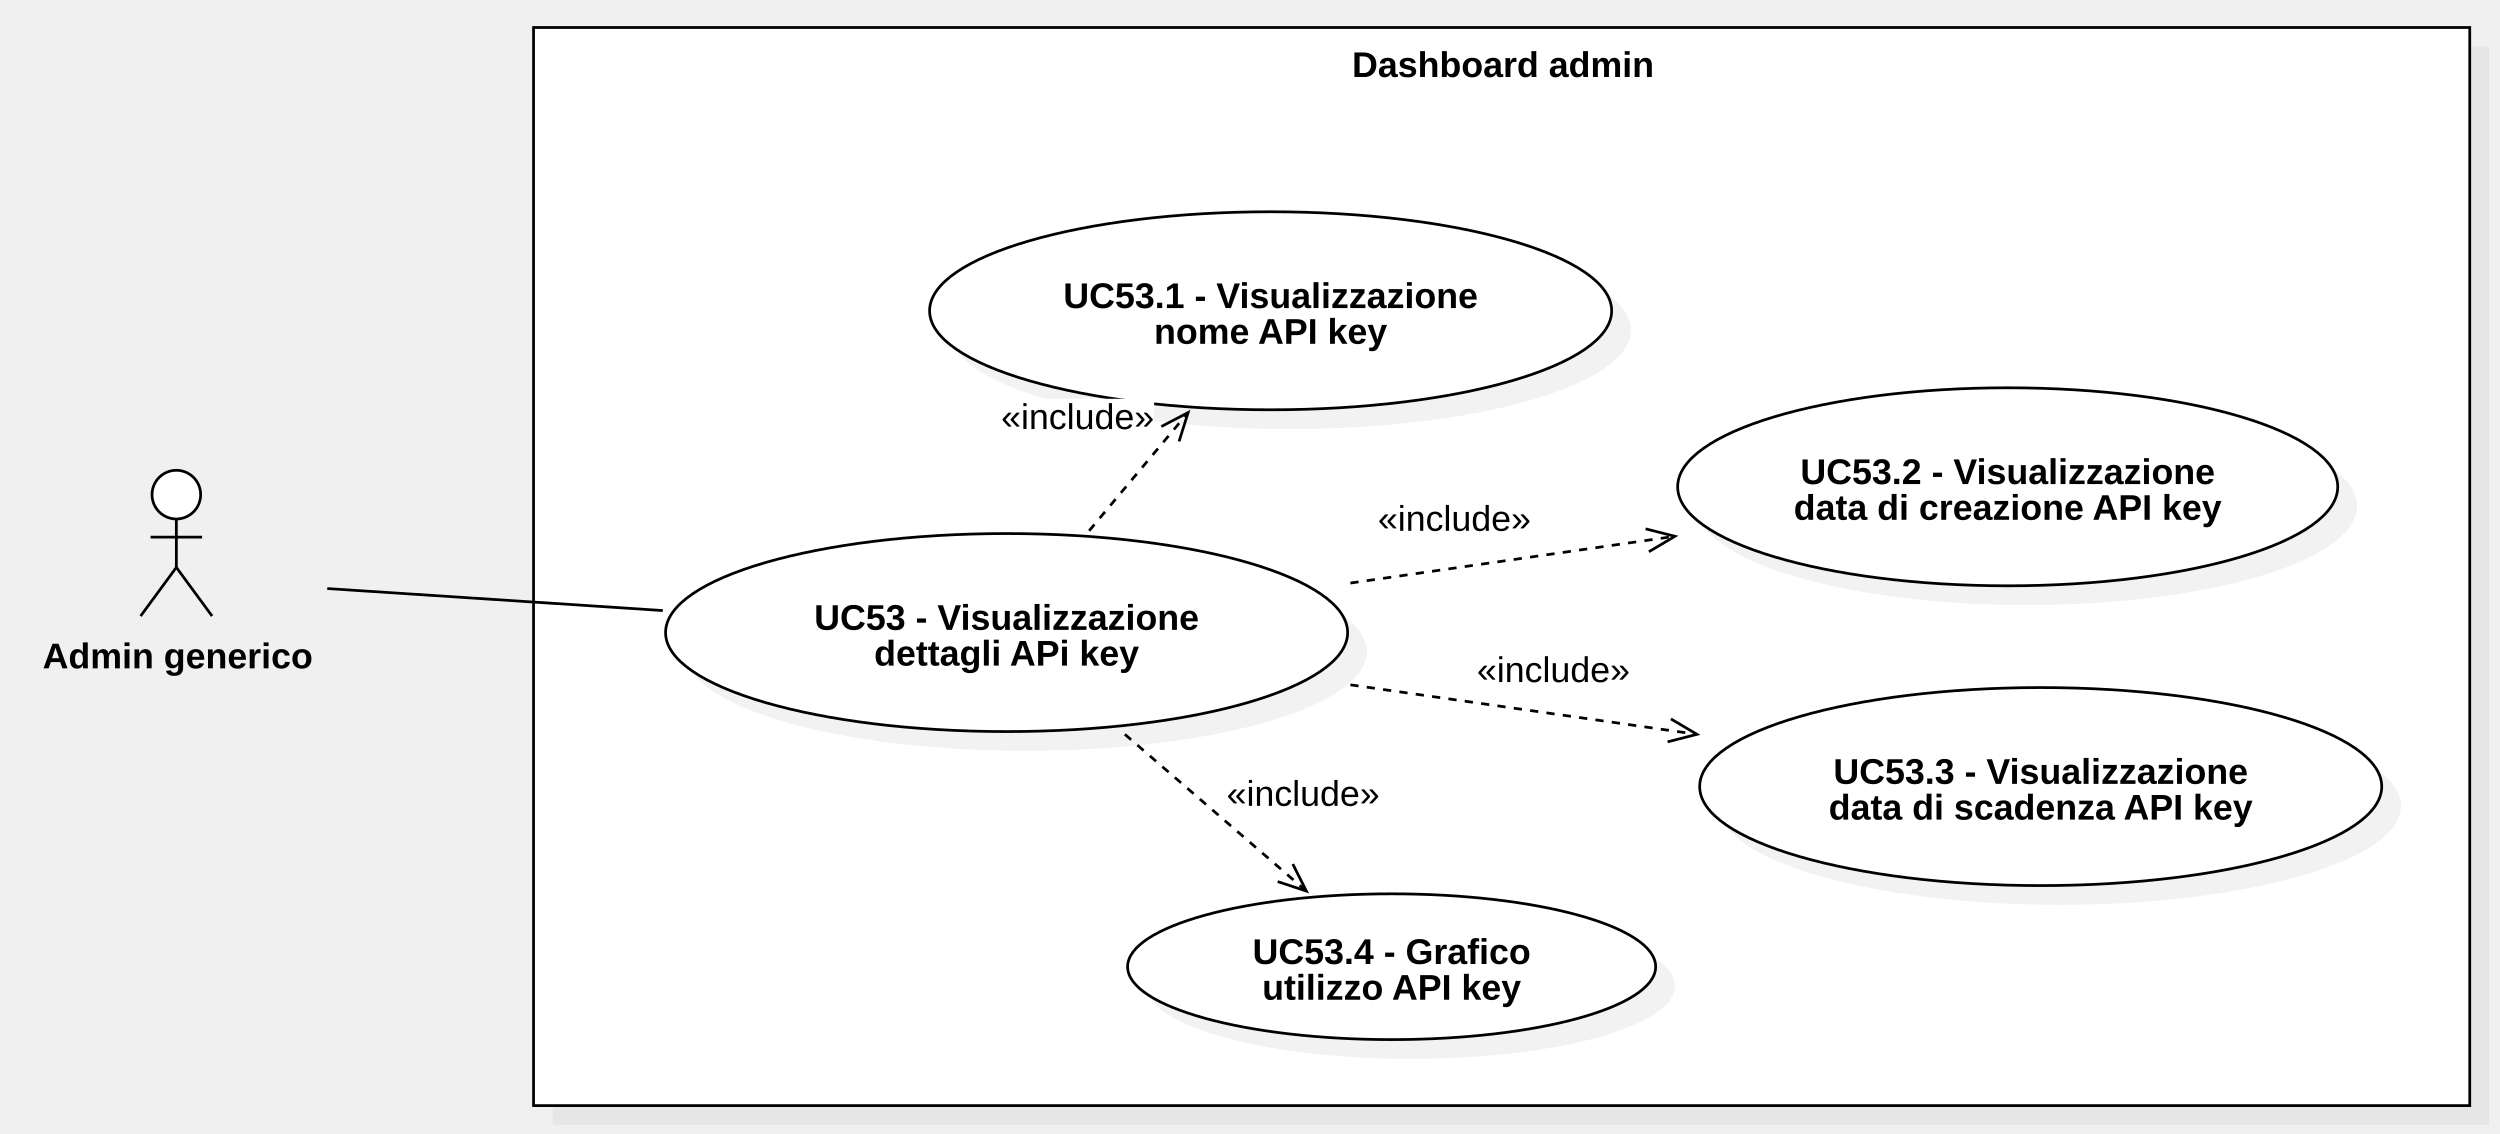
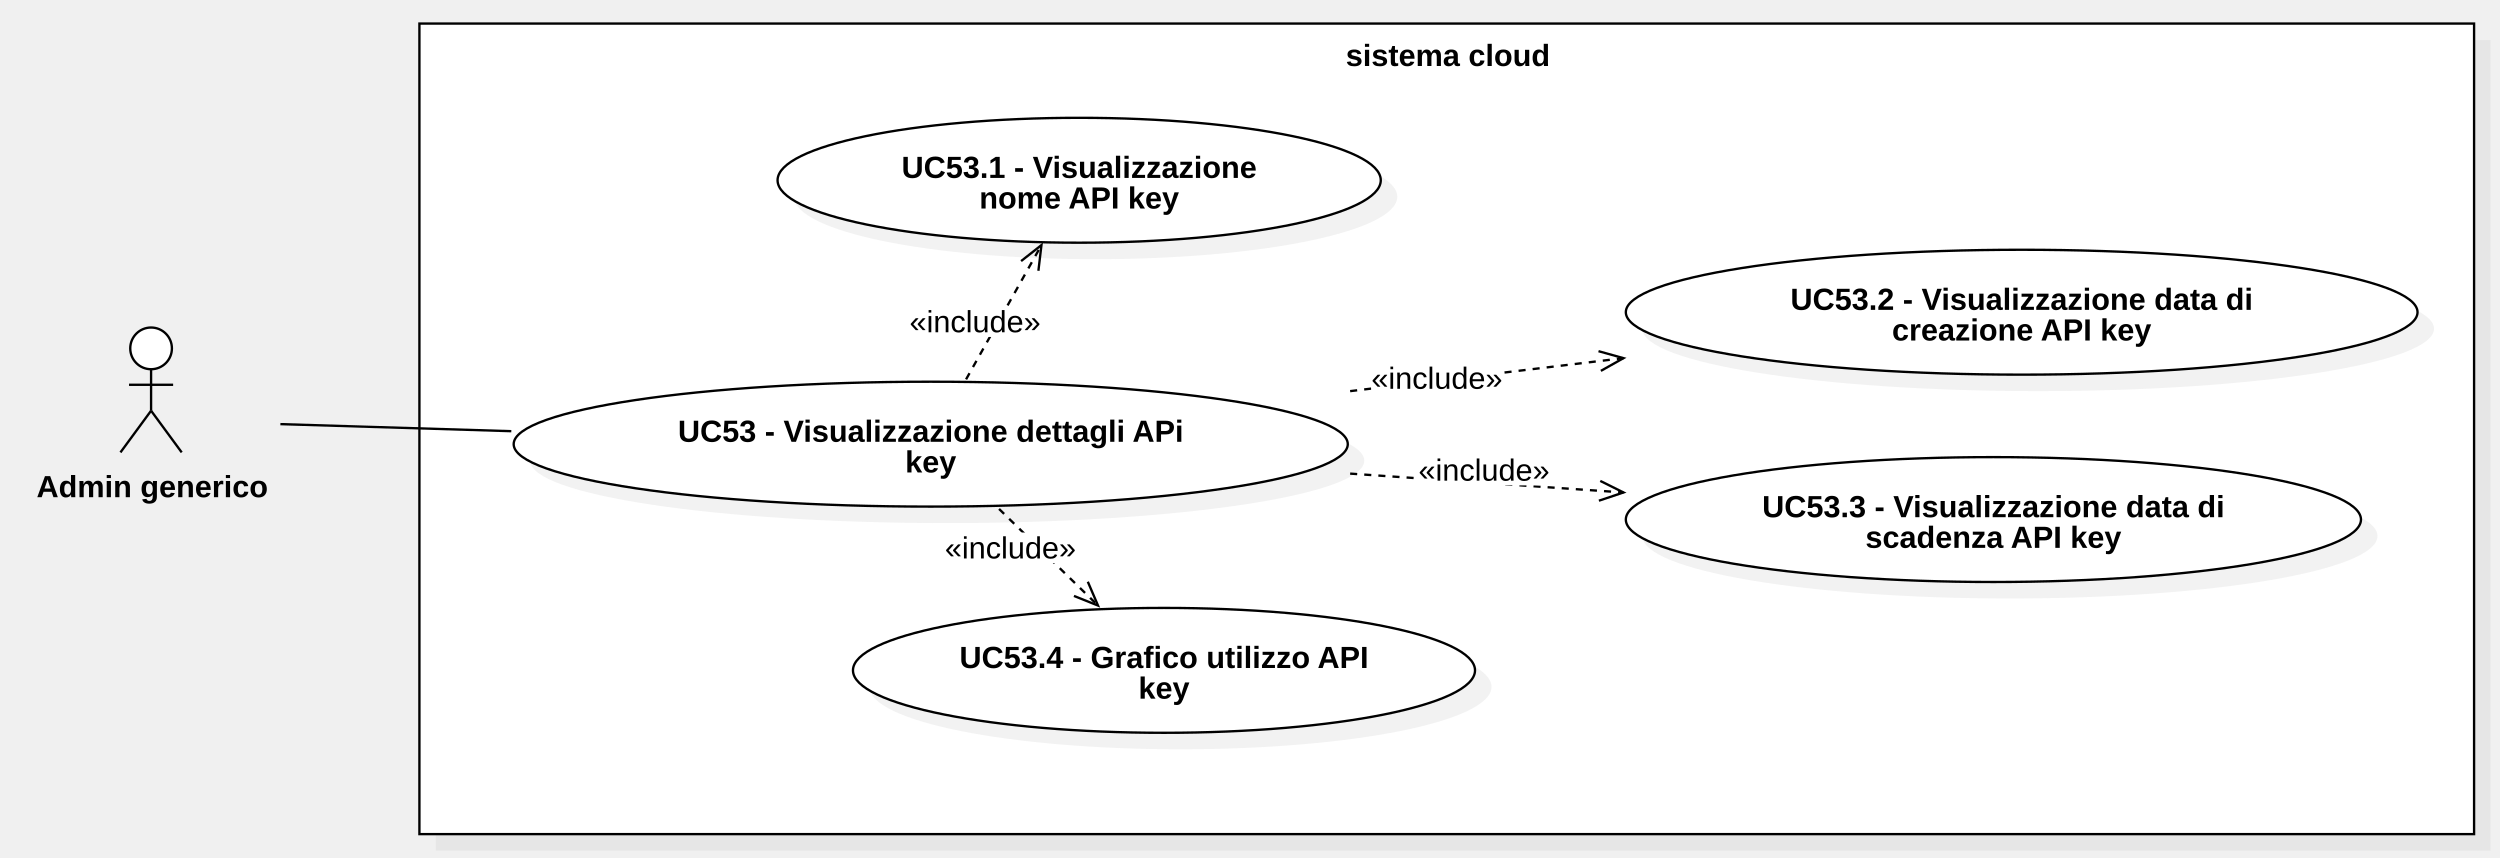
- <svg xmlns="http://www.w3.org/2000/svg" version="1.1" width="909" height="412">
+ <svg xmlns="http://www.w3.org/2000/svg" version="1.1" width="1061" height="364">
  <defs />
  <g>
    <g>
-       <rect fill="#C0C0C0" stroke="none" x="729" y="478" width="704" height="392" transform="matrix(1 0 0 1 -528 -461)" fill-opacity="0.2" />
+       <rect fill="#C0C0C0" stroke="none" x="283" y="297" width="872" height="344" transform="matrix(1 0 0 1 -98 -280)" fill-opacity="0.2" />
    </g>
    <g>
-       <rect fill="#ffffff" stroke="none" x="722" y="471" width="704" height="392" transform="matrix(1 0 0 1 -528 -461)" />
+       <rect fill="#ffffff" stroke="none" x="276" y="290" width="872" height="344" transform="matrix(1 0 0 1 -98 -280)" />
    </g>
    <g>
-       <path fill="none" stroke="#000000" paint-order="fill stroke markers" d=" M 194 10 L 898 10 L 898 402 L 194 402 L 194 10 Z Z" stroke-miterlimit="10" stroke-dasharray="" />
+       <path fill="none" stroke="#000000" paint-order="fill stroke markers" d=" M 178 10 L 1050 10 L 1050 354 L 178 354 L 178 10 Z Z" stroke-miterlimit="10" stroke-dasharray="" />
    </g>
    <g>
      <g>
        <path fill="none" stroke="none" />
-         <text fill="#000000" stroke="none" font-family="Arial" font-size="13px" font-style="normal" font-weight="bold" text-decoration="undefined" x="1074.5" y="484.5" text-anchor="middle" dominant-baseline="central" transform="matrix(1 0 0 1 -528 -461)">Dashboard admin</text>
+         <text fill="#000000" stroke="none" font-family="Arial" font-size="13px" font-style="normal" font-weight="bold" text-decoration="undefined" x="712.5" y="303.5" text-anchor="middle" dominant-baseline="central" transform="matrix(1 0 0 1 -98 -280)">sistema cloud</text>
      </g>
    </g>
    <g>
-       <path fill="#ffffff" stroke="none" paint-order="stroke fill markers" d=" M 55.278 179.85 C 55.278 174.962 59.236 171 64.118 171 C 69 171 72.958 174.962 72.958 179.85 C 72.958 184.738 69 188.7 64.118 188.7 C 59.236 188.7 55.278 184.738 55.278 179.85 Z" />
+       <path fill="#ffffff" stroke="none" paint-order="stroke fill markers" d=" M 55.278 147.85 C 55.278 142.962 59.236 139 64.118 139 C 69 139 72.958 142.962 72.958 147.85 C 72.958 152.738 69 156.7 64.118 156.7 C 59.236 156.7 55.278 152.738 55.278 147.85 Z" />
    </g>
    <g>
-       <path fill="none" stroke="#000000" paint-order="fill stroke markers" d=" M 55.278 179.85 C 55.278 174.962 59.236 171 64.118 171 C 69 171 72.958 174.962 72.958 179.85 C 72.958 184.738 69 188.7 64.118 188.7 C 59.236 188.7 55.278 184.738 55.278 179.85 Z" stroke-miterlimit="10" stroke-dasharray="" />
+       <path fill="none" stroke="#000000" paint-order="fill stroke markers" d=" M 55.278 147.85 C 55.278 142.962 59.236 139 64.118 139 C 69 139 72.958 142.962 72.958 147.85 C 72.958 152.738 69 156.7 64.118 156.7 C 59.236 156.7 55.278 152.738 55.278 147.85 Z" stroke-miterlimit="10" stroke-dasharray="" />
    </g>
    <g>
-       <path fill="none" stroke="#000000" paint-order="fill stroke markers" d=" M 64.118 188.7 L 64.118 206.3" stroke-miterlimit="10" stroke-dasharray="" />
+       <path fill="none" stroke="#000000" paint-order="fill stroke markers" d=" M 64.118 156.7 L 64.118 174.3" stroke-miterlimit="10" stroke-dasharray="" />
    </g>
    <g>
-       <path fill="none" stroke="#000000" paint-order="fill stroke markers" d=" M 54.758 195.3 L 73.478 195.3" stroke-miterlimit="10" stroke-dasharray="" />
+       <path fill="none" stroke="#000000" paint-order="fill stroke markers" d=" M 54.758 163.3 L 73.478 163.3" stroke-miterlimit="10" stroke-dasharray="" />
    </g>
    <g>
-       <path fill="none" stroke="#000000" paint-order="fill stroke markers" d=" M 64.118 206.3 L 51.118 224" stroke-miterlimit="10" stroke-dasharray="" />
+       <path fill="none" stroke="#000000" paint-order="fill stroke markers" d=" M 64.118 174.3 L 51.118 192" stroke-miterlimit="10" stroke-dasharray="" />
    </g>
    <g>
-       <path fill="none" stroke="#000000" paint-order="fill stroke markers" d=" M 64.118 206.3 L 77.118 224" stroke-miterlimit="10" stroke-dasharray="" />
+       <path fill="none" stroke="#000000" paint-order="fill stroke markers" d=" M 64.118 174.3 L 77.118 192" stroke-miterlimit="10" stroke-dasharray="" />
    </g>
    <g>
      <g>
        <path fill="none" stroke="none" />
-         <text fill="#000000" stroke="none" font-family="Arial" font-size="13px" font-style="normal" font-weight="bold" text-decoration="undefined" x="592.618" y="699.5" text-anchor="middle" dominant-baseline="central" transform="matrix(1 0 0 1 -528 -461)">Admin generico</text>
+         <text fill="#000000" stroke="none" font-family="Arial" font-size="13px" font-style="normal" font-weight="bold" text-decoration="undefined" x="162.618" y="486.5" text-anchor="middle" dominant-baseline="central" transform="matrix(1 0 0 1 -98 -280)">Admin generico</text>
      </g>
    </g>
    <g>
-       <path fill="#C0C0C0" stroke="none" paint-order="stroke fill markers" d=" M 249 237 C 249 217.118 304.517 201 373 201 C 441.483 201 497 217.118 497 237 C 497 256.882 441.483 273 373 273 C 304.517 273 249 256.882 249 237 Z" fill-opacity="0.2" />
+       <path fill="#C0C0C0" stroke="none" paint-order="stroke fill markers" d=" M 225 195.5 C 225 180.864 304.246 169 402 169 C 499.754 169 579 180.864 579 195.5 C 579 210.136 499.754 222 402 222 C 304.246 222 225 210.136 225 195.5 Z" fill-opacity="0.2" />
    </g>
    <g>
-       <path fill="#ffffff" stroke="none" paint-order="stroke fill markers" d=" M 242 230 C 242 210.118 297.517 194 366 194 C 434.483 194 490 210.118 490 230 C 490 249.882 434.483 266 366 266 C 297.517 266 242 249.882 242 230 Z" />
+       <path fill="#ffffff" stroke="none" paint-order="stroke fill markers" d=" M 218 188.5 C 218 173.864 297.246 162 395 162 C 492.754 162 572 173.864 572 188.5 C 572 203.136 492.754 215 395 215 C 297.246 215 218 203.136 218 188.5 Z" />
    </g>
    <g>
-       <path fill="none" stroke="#000000" paint-order="fill stroke markers" d=" M 242 230 C 242 210.118 297.517 194 366 194 C 434.483 194 490 210.118 490 230 C 490 249.882 434.483 266 366 266 C 297.517 266 242 249.882 242 230 Z" stroke-miterlimit="10" stroke-dasharray="" />
+       <path fill="none" stroke="#000000" paint-order="fill stroke markers" d=" M 218 188.5 C 218 173.864 297.246 162 395 162 C 492.754 162 572 173.864 572 188.5 C 572 203.136 492.754 215 395 215 C 297.246 215 218 203.136 218 188.5 Z" stroke-miterlimit="10" stroke-dasharray="" />
    </g>
    <g>
      <g>
        <path fill="none" stroke="none" />
-         <text fill="#000000" stroke="none" font-family="Arial" font-size="13px" font-style="normal" font-weight="bold" text-decoration="undefined" x="894" y="685.5" text-anchor="middle" dominant-baseline="central" transform="matrix(1 0 0 1 -528 -461)">UC53 - Visualizzazione</text>
-         <text fill="#000000" stroke="none" font-family="Arial" font-size="13px" font-style="normal" font-weight="bold" text-decoration="undefined" x="894" y="698.5" text-anchor="middle" dominant-baseline="central" transform="matrix(1 0 0 1 -528 -461)">dettagli APi key</text>
+         <text fill="#000000" stroke="none" font-family="Arial" font-size="13px" font-style="normal" font-weight="bold" text-decoration="undefined" x="493" y="463" text-anchor="middle" dominant-baseline="central" transform="matrix(1 0 0 1 -98 -280)">UC53 - Visualizzazione dettagli APi</text>
+         <text fill="#000000" stroke="none" font-family="Arial" font-size="13px" font-style="normal" font-weight="bold" text-decoration="undefined" x="493" y="476" text-anchor="middle" dominant-baseline="central" transform="matrix(1 0 0 1 -98 -280)">key</text>
      </g>
    </g>
    <g>
-       <path fill="none" stroke="#000000" paint-order="fill stroke markers" d=" M 241 222 L 119 214" stroke-miterlimit="10" stroke-dasharray="" />
+       <path fill="none" stroke="#000000" paint-order="fill stroke markers" d=" M 217 183 L 119 180" stroke-miterlimit="10" stroke-dasharray="" />
    </g>
    <g>
-       <path fill="#C0C0C0" stroke="none" paint-order="stroke fill markers" d=" M 345 120 C 345 100.118 400.517 84 469 84 C 537.483 84 593 100.118 593 120 C 593 139.882 537.483 156 469 156 C 400.517 156 345 139.882 345 120 Z" fill-opacity="0.2" />
+       <path fill="#C0C0C0" stroke="none" paint-order="stroke fill markers" d=" M 337 83.5 C 337 68.864 394.308 57 465 57 C 535.692 57 593 68.864 593 83.5 C 593 98.136 535.692 110 465 110 C 394.308 110 337 98.136 337 83.5 Z" fill-opacity="0.2" />
    </g>
    <g>
-       <path fill="#ffffff" stroke="none" paint-order="stroke fill markers" d=" M 338 113 C 338 93.118 393.517 77 462 77 C 530.483 77 586 93.118 586 113 C 586 132.882 530.483 149 462 149 C 393.517 149 338 132.882 338 113 Z" />
+       <path fill="#ffffff" stroke="none" paint-order="stroke fill markers" d=" M 330 76.5 C 330 61.864 387.308 50 458 50 C 528.692 50 586 61.864 586 76.5 C 586 91.136 528.692 103 458 103 C 387.308 103 330 91.136 330 76.5 Z" />
    </g>
    <g>
-       <path fill="none" stroke="#000000" paint-order="fill stroke markers" d=" M 338 113 C 338 93.118 393.517 77 462 77 C 530.483 77 586 93.118 586 113 C 586 132.882 530.483 149 462 149 C 393.517 149 338 132.882 338 113 Z" stroke-miterlimit="10" stroke-dasharray="" />
+       <path fill="none" stroke="#000000" paint-order="fill stroke markers" d=" M 330 76.5 C 330 61.864 387.308 50 458 50 C 528.692 50 586 61.864 586 76.5 C 586 91.136 528.692 103 458 103 C 387.308 103 330 91.136 330 76.5 Z" stroke-miterlimit="10" stroke-dasharray="" />
    </g>
    <g>
      <g>
        <path fill="none" stroke="none" />
-         <text fill="#000000" stroke="none" font-family="Arial" font-size="13px" font-style="normal" font-weight="bold" text-decoration="undefined" x="990" y="568.5" text-anchor="middle" dominant-baseline="central" transform="matrix(1 0 0 1 -528 -461)">UC53.1 - Visualizzazione</text>
-         <text fill="#000000" stroke="none" font-family="Arial" font-size="13px" font-style="normal" font-weight="bold" text-decoration="undefined" x="990" y="581.5" text-anchor="middle" dominant-baseline="central" transform="matrix(1 0 0 1 -528 -461)">nome API key</text>
+         <text fill="#000000" stroke="none" font-family="Arial" font-size="13px" font-style="normal" font-weight="bold" text-decoration="undefined" x="556" y="351" text-anchor="middle" dominant-baseline="central" transform="matrix(1 0 0 1 -98 -280)">UC53.1 - Visualizzazione</text>
+         <text fill="#000000" stroke="none" font-family="Arial" font-size="13px" font-style="normal" font-weight="bold" text-decoration="undefined" x="556" y="364" text-anchor="middle" dominant-baseline="central" transform="matrix(1 0 0 1 -98 -280)">nome API key</text>
      </g>
    </g>
    <g>
-       <path fill="#C0C0C0" stroke="none" paint-order="stroke fill markers" d=" M 417 358.5 C 417 343.864 459.981 332 513 332 C 566.019 332 609 343.864 609 358.5 C 609 373.136 566.019 385 513 385 C 459.981 385 417 373.136 417 358.5 Z" fill-opacity="0.2" />
+       <path fill="#C0C0C0" stroke="none" paint-order="stroke fill markers" d=" M 697 139.5 C 697 124.864 772.216 113 865 113 C 957.784 113 1033 124.864 1033 139.5 C 1033 154.136 957.784 166 865 166 C 772.216 166 697 154.136 697 139.5 Z" fill-opacity="0.2" />
    </g>
    <g>
-       <path fill="#ffffff" stroke="none" paint-order="stroke fill markers" d=" M 410 351.5 C 410 336.864 452.981 325 506 325 C 559.019 325 602 336.864 602 351.5 C 602 366.136 559.019 378 506 378 C 452.981 378 410 366.136 410 351.5 Z" />
+       <path fill="#ffffff" stroke="none" paint-order="stroke fill markers" d=" M 690 132.5 C 690 117.864 765.216 106 858 106 C 950.784 106 1026 117.864 1026 132.5 C 1026 147.136 950.784 159 858 159 C 765.216 159 690 147.136 690 132.5 Z" />
    </g>
    <g>
-       <path fill="none" stroke="#000000" paint-order="fill stroke markers" d=" M 410 351.5 C 410 336.864 452.981 325 506 325 C 559.019 325 602 336.864 602 351.5 C 602 366.136 559.019 378 506 378 C 452.981 378 410 366.136 410 351.5 Z" stroke-miterlimit="10" stroke-dasharray="" />
+       <path fill="none" stroke="#000000" paint-order="fill stroke markers" d=" M 690 132.5 C 690 117.864 765.216 106 858 106 C 950.784 106 1026 117.864 1026 132.5 C 1026 147.136 950.784 159 858 159 C 765.216 159 690 147.136 690 132.5 Z" stroke-miterlimit="10" stroke-dasharray="" />
    </g>
    <g>
      <g>
        <path fill="none" stroke="none" />
-         <text fill="#000000" stroke="none" font-family="Arial" font-size="13px" font-style="normal" font-weight="bold" text-decoration="undefined" x="1034" y="807" text-anchor="middle" dominant-baseline="central" transform="matrix(1 0 0 1 -528 -461)">UC53.4 - Grafico</text>
-         <text fill="#000000" stroke="none" font-family="Arial" font-size="13px" font-style="normal" font-weight="bold" text-decoration="undefined" x="1034" y="820" text-anchor="middle" dominant-baseline="central" transform="matrix(1 0 0 1 -528 -461)">utilizzo API key</text>
+         <text fill="#000000" stroke="none" font-family="Arial" font-size="13px" font-style="normal" font-weight="bold" text-decoration="undefined" x="956" y="407" text-anchor="middle" dominant-baseline="central" transform="matrix(1 0 0 1 -98 -280)">UC53.2 - Visualizzazione data di</text>
+         <text fill="#000000" stroke="none" font-family="Arial" font-size="13px" font-style="normal" font-weight="bold" text-decoration="undefined" x="956" y="420" text-anchor="middle" dominant-baseline="central" transform="matrix(1 0 0 1 -98 -280)">creazione API key</text>
      </g>
    </g>
    <g>
-       <path fill="none" stroke="#000000" paint-order="fill stroke markers" d=" M 396 193 L 432 150" stroke-miterlimit="10" stroke-dasharray="3" />
+       <path fill="#C0C0C0" stroke="none" paint-order="stroke fill markers" d=" M 697 227.5 C 697 212.864 766.844 201 853 201 C 939.156 201 1009 212.864 1009 227.5 C 1009 242.136 939.156 254 853 254 C 766.844 254 697 242.136 697 227.5 Z" fill-opacity="0.2" />
    </g>
    <g>
-       <path fill="none" stroke="#000000" paint-order="fill stroke markers" d=" M 428.704 160.495 L 432 150 L 422.249 155.09" stroke-miterlimit="10" stroke-dasharray="" />
+       <path fill="#ffffff" stroke="none" paint-order="stroke fill markers" d=" M 690 220.5 C 690 205.864 759.844 194 846 194 C 932.156 194 1002 205.864 1002 220.5 C 1002 235.136 932.156 247 846 247 C 759.844 247 690 235.136 690 220.5 Z" />
    </g>
    <g>
-       <rect fill="#ffffff" stroke="none" x="892" y="606" width="55.656" height="13" transform="matrix(1 0 0 1 -528 -461)" />
+       <path fill="none" stroke="#000000" paint-order="fill stroke markers" d=" M 690 220.5 C 690 205.864 759.844 194 846 194 C 932.156 194 1002 205.864 1002 220.5 C 1002 235.136 932.156 247 846 247 C 759.844 247 690 235.136 690 220.5 Z" stroke-miterlimit="10" stroke-dasharray="" />
    </g>
    <g>
      <g>
        <path fill="none" stroke="none" />
-         <text fill="#000000" stroke="none" font-family="Arial" font-size="13px" font-style="normal" font-weight="normal" text-decoration="undefined" x="919.828" y="612.5" text-anchor="middle" dominant-baseline="central" transform="matrix(1 0 0 1 -528 -461)">«include»</text>
+         <text fill="#000000" stroke="none" font-family="Arial" font-size="13px" font-style="normal" font-weight="bold" text-decoration="undefined" x="944" y="495" text-anchor="middle" dominant-baseline="central" transform="matrix(1 0 0 1 -98 -280)">UC53.3 - Visualizzazione data di</text>
+         <text fill="#000000" stroke="none" font-family="Arial" font-size="13px" font-style="normal" font-weight="bold" text-decoration="undefined" x="944" y="508" text-anchor="middle" dominant-baseline="central" transform="matrix(1 0 0 1 -98 -280)">scadenza API key</text>
      </g>
    </g>
    <g>
-       <path fill="none" stroke="#000000" paint-order="fill stroke markers" d=" M 491 212 L 609 195" stroke-miterlimit="10" stroke-dasharray="3" />
+       <path fill="#C0C0C0" stroke="none" paint-order="stroke fill markers" d=" M 369 291.5 C 369 276.864 428.098 265 501 265 C 573.902 265 633 276.864 633 291.5 C 633 306.136 573.902 318 501 318 C 428.098 318 369 306.136 369 291.5 Z" fill-opacity="0.2" />
    </g>
    <g>
-       <path fill="none" stroke="#000000" paint-order="fill stroke markers" d=" M 599.541 200.616 L 609 195 L 598.341 192.283" stroke-miterlimit="10" stroke-dasharray="" />
+       <path fill="#ffffff" stroke="none" paint-order="stroke fill markers" d=" M 362 284.5 C 362 269.864 421.098 258 494 258 C 566.902 258 626 269.864 626 284.5 C 626 299.136 566.902 311 494 311 C 421.098 311 362 299.136 362 284.5 Z" />
    </g>
    <g>
-       <rect fill="#ffffff" stroke="none" x="1029" y="643" width="55.656" height="13" transform="matrix(1 0 0 1 -528 -461)" />
+       <path fill="none" stroke="#000000" paint-order="fill stroke markers" d=" M 362 284.5 C 362 269.864 421.098 258 494 258 C 566.902 258 626 269.864 626 284.5 C 626 299.136 566.902 311 494 311 C 421.098 311 362 299.136 362 284.5 Z" stroke-miterlimit="10" stroke-dasharray="" />
    </g>
    <g>
      <g>
        <path fill="none" stroke="none" />
-         <text fill="#000000" stroke="none" font-family="Arial" font-size="13px" font-style="normal" font-weight="normal" text-decoration="undefined" x="1056.828" y="649.5" text-anchor="middle" dominant-baseline="central" transform="matrix(1 0 0 1 -528 -461)">«include»</text>
+         <text fill="#000000" stroke="none" font-family="Arial" font-size="13px" font-style="normal" font-weight="bold" text-decoration="undefined" x="592" y="559" text-anchor="middle" dominant-baseline="central" transform="matrix(1 0 0 1 -98 -280)">UC53.4 - Grafico utilizzo API</text>
+         <text fill="#000000" stroke="none" font-family="Arial" font-size="13px" font-style="normal" font-weight="bold" text-decoration="undefined" x="592" y="572" text-anchor="middle" dominant-baseline="central" transform="matrix(1 0 0 1 -98 -280)">key</text>
      </g>
    </g>
    <g>
-       <path fill="none" stroke="#000000" paint-order="fill stroke markers" d=" M 491 249 L 617 267" stroke-miterlimit="10" stroke-dasharray="3" />
+       <path fill="none" stroke="#000000" paint-order="fill stroke markers" d=" M 410 161 L 442 104" stroke-miterlimit="10" stroke-dasharray="3" />
    </g>
    <g>
-       <path fill="none" stroke="#000000" paint-order="fill stroke markers" d=" M 606.344 269.73 L 617 267 L 607.535 261.396" stroke-miterlimit="10" stroke-dasharray="" />
+       <path fill="none" stroke="#000000" paint-order="fill stroke markers" d=" M 440.696 114.922 L 442 104 L 433.354 110.801" stroke-miterlimit="10" stroke-dasharray="" />
    </g>
    <g>
-       <rect fill="#ffffff" stroke="none" x="1065" y="698" width="55.656" height="13" transform="matrix(1 0 0 1 -528 -461)" />
+       <rect fill="#ffffff" stroke="none" x="484" y="410" width="55.656" height="13" transform="matrix(1 0 0 1 -98 -280)" />
    </g>
    <g>
      <g>
        <path fill="none" stroke="none" />
-         <text fill="#000000" stroke="none" font-family="Arial" font-size="13px" font-style="normal" font-weight="normal" text-decoration="undefined" x="1092.828" y="704.5" text-anchor="middle" dominant-baseline="central" transform="matrix(1 0 0 1 -528 -461)">«include»</text>
+         <text fill="#000000" stroke="none" font-family="Arial" font-size="13px" font-style="normal" font-weight="normal" text-decoration="undefined" x="511.828" y="416.5" text-anchor="middle" dominant-baseline="central" transform="matrix(1 0 0 1 -98 -280)">«include»</text>
      </g>
    </g>
    <g>
-       <path fill="none" stroke="#000000" paint-order="fill stroke markers" d=" M 409 267 L 475 324" stroke-miterlimit="10" stroke-dasharray="3" />
+       <path fill="none" stroke="#000000" paint-order="fill stroke markers" d=" M 573 166 L 689 152" stroke-miterlimit="10" stroke-dasharray="3" />
    </g>
    <g>
-       <path fill="none" stroke="#000000" paint-order="fill stroke markers" d=" M 464.557 320.543 L 475 324 L 470.06 314.172" stroke-miterlimit="10" stroke-dasharray="" />
+       <path fill="none" stroke="#000000" paint-order="fill stroke markers" d=" M 679.415 157.397 L 689 152 L 678.406 149.039" stroke-miterlimit="10" stroke-dasharray="" />
    </g>
    <g>
-       <rect fill="#ffffff" stroke="none" x="974" y="743" width="55.656" height="13" transform="matrix(1 0 0 1 -528 -461)" />
+       <rect fill="#ffffff" stroke="none" x="680" y="434" width="55.656" height="13" transform="matrix(1 0 0 1 -98 -280)" />
    </g>
    <g>
      <g>
        <path fill="none" stroke="none" />
-         <text fill="#000000" stroke="none" font-family="Arial" font-size="13px" font-style="normal" font-weight="normal" text-decoration="undefined" x="1001.828" y="749.5" text-anchor="middle" dominant-baseline="central" transform="matrix(1 0 0 1 -528 -461)">«include»</text>
+         <text fill="#000000" stroke="none" font-family="Arial" font-size="13px" font-style="normal" font-weight="normal" text-decoration="undefined" x="707.828" y="440.5" text-anchor="middle" dominant-baseline="central" transform="matrix(1 0 0 1 -98 -280)">«include»</text>
      </g>
    </g>
    <g>
-       <path fill="#C0C0C0" stroke="none" paint-order="stroke fill markers" d=" M 617 184 C 617 164.118 670.726 148 737 148 C 803.274 148 857 164.118 857 184 C 857 203.882 803.274 220 737 220 C 670.726 220 617 203.882 617 184 Z" fill-opacity="0.2" />
+       <path fill="none" stroke="#000000" paint-order="fill stroke markers" d=" M 573 201 L 689 209" stroke-miterlimit="10" stroke-dasharray="3" />
    </g>
    <g>
-       <path fill="#ffffff" stroke="none" paint-order="stroke fill markers" d=" M 610 177 C 610 157.118 663.726 141 730 141 C 796.274 141 850 157.118 850 177 C 850 196.882 796.274 213 730 213 C 663.726 213 610 196.882 610 177 Z" />
+       <path fill="none" stroke="#000000" paint-order="fill stroke markers" d=" M 678.572 212.5 L 689 209 L 679.151 204.101" stroke-miterlimit="10" stroke-dasharray="" />
    </g>
    <g>
-       <path fill="none" stroke="#000000" paint-order="fill stroke markers" d=" M 610 177 C 610 157.118 663.726 141 730 141 C 796.274 141 850 157.118 850 177 C 850 196.882 796.274 213 730 213 C 663.726 213 610 196.882 610 177 Z" stroke-miterlimit="10" stroke-dasharray="" />
+       <rect fill="#ffffff" stroke="none" x="700" y="473" width="55.656" height="13" transform="matrix(1 0 0 1 -98 -280)" />
    </g>
    <g>
      <g>
        <path fill="none" stroke="none" />
-         <text fill="#000000" stroke="none" font-family="Arial" font-size="13px" font-style="normal" font-weight="bold" text-decoration="undefined" x="1258" y="632.5" text-anchor="middle" dominant-baseline="central" transform="matrix(1 0 0 1 -528 -461)">UC53.2 - Visualizzazione</text>
-         <text fill="#000000" stroke="none" font-family="Arial" font-size="13px" font-style="normal" font-weight="bold" text-decoration="undefined" x="1258" y="645.5" text-anchor="middle" dominant-baseline="central" transform="matrix(1 0 0 1 -528 -461)">data di creazione API key</text>
+         <text fill="#000000" stroke="none" font-family="Arial" font-size="13px" font-style="normal" font-weight="normal" text-decoration="undefined" x="727.828" y="479.5" text-anchor="middle" dominant-baseline="central" transform="matrix(1 0 0 1 -98 -280)">«include»</text>
      </g>
    </g>
    <g>
-       <path fill="#C0C0C0" stroke="none" paint-order="stroke fill markers" d=" M 625 293 C 625 273.118 680.517 257 749 257 C 817.483 257 873 273.118 873 293 C 873 312.882 817.483 329 749 329 C 680.517 329 625 312.882 625 293 Z" fill-opacity="0.2" />
+       <path fill="none" stroke="#000000" paint-order="fill stroke markers" d=" M 424 216 L 466 257" stroke-miterlimit="10" stroke-dasharray="3" />
    </g>
    <g>
-       <path fill="#ffffff" stroke="none" paint-order="stroke fill markers" d=" M 618 286 C 618 266.118 673.517 250 742 250 C 810.483 250 866 266.118 866 286 C 866 305.882 810.483 322 742 322 C 673.517 322 618 305.882 618 286 Z" />
+       <path fill="none" stroke="#000000" paint-order="fill stroke markers" d=" M 455.787 252.913 L 466 257 L 461.668 246.889" stroke-miterlimit="10" stroke-dasharray="" />
    </g>
    <g>
-       <path fill="none" stroke="#000000" paint-order="fill stroke markers" d=" M 618 286 C 618 266.118 673.517 250 742 250 C 810.483 250 866 266.118 866 286 C 866 305.882 810.483 322 742 322 C 673.517 322 618 305.882 618 286 Z" stroke-miterlimit="10" stroke-dasharray="" />
+       <rect fill="#ffffff" stroke="none" x="499" y="506" width="55.656" height="13" transform="matrix(1 0 0 1 -98 -280)" />
    </g>
    <g>
      <g>
        <path fill="none" stroke="none" />
-         <text fill="#000000" stroke="none" font-family="Arial" font-size="13px" font-style="normal" font-weight="bold" text-decoration="undefined" x="1270" y="741.5" text-anchor="middle" dominant-baseline="central" transform="matrix(1 0 0 1 -528 -461)">UC53.3 - Visualizzazione</text>
-         <text fill="#000000" stroke="none" font-family="Arial" font-size="13px" font-style="normal" font-weight="bold" text-decoration="undefined" x="1270" y="754.5" text-anchor="middle" dominant-baseline="central" transform="matrix(1 0 0 1 -528 -461)">data di scadenza API key</text>
+         <text fill="#000000" stroke="none" font-family="Arial" font-size="13px" font-style="normal" font-weight="normal" text-decoration="undefined" x="526.828" y="512.5" text-anchor="middle" dominant-baseline="central" transform="matrix(1 0 0 1 -98 -280)">«include»</text>
      </g>
    </g>
  </g>
</svg>
